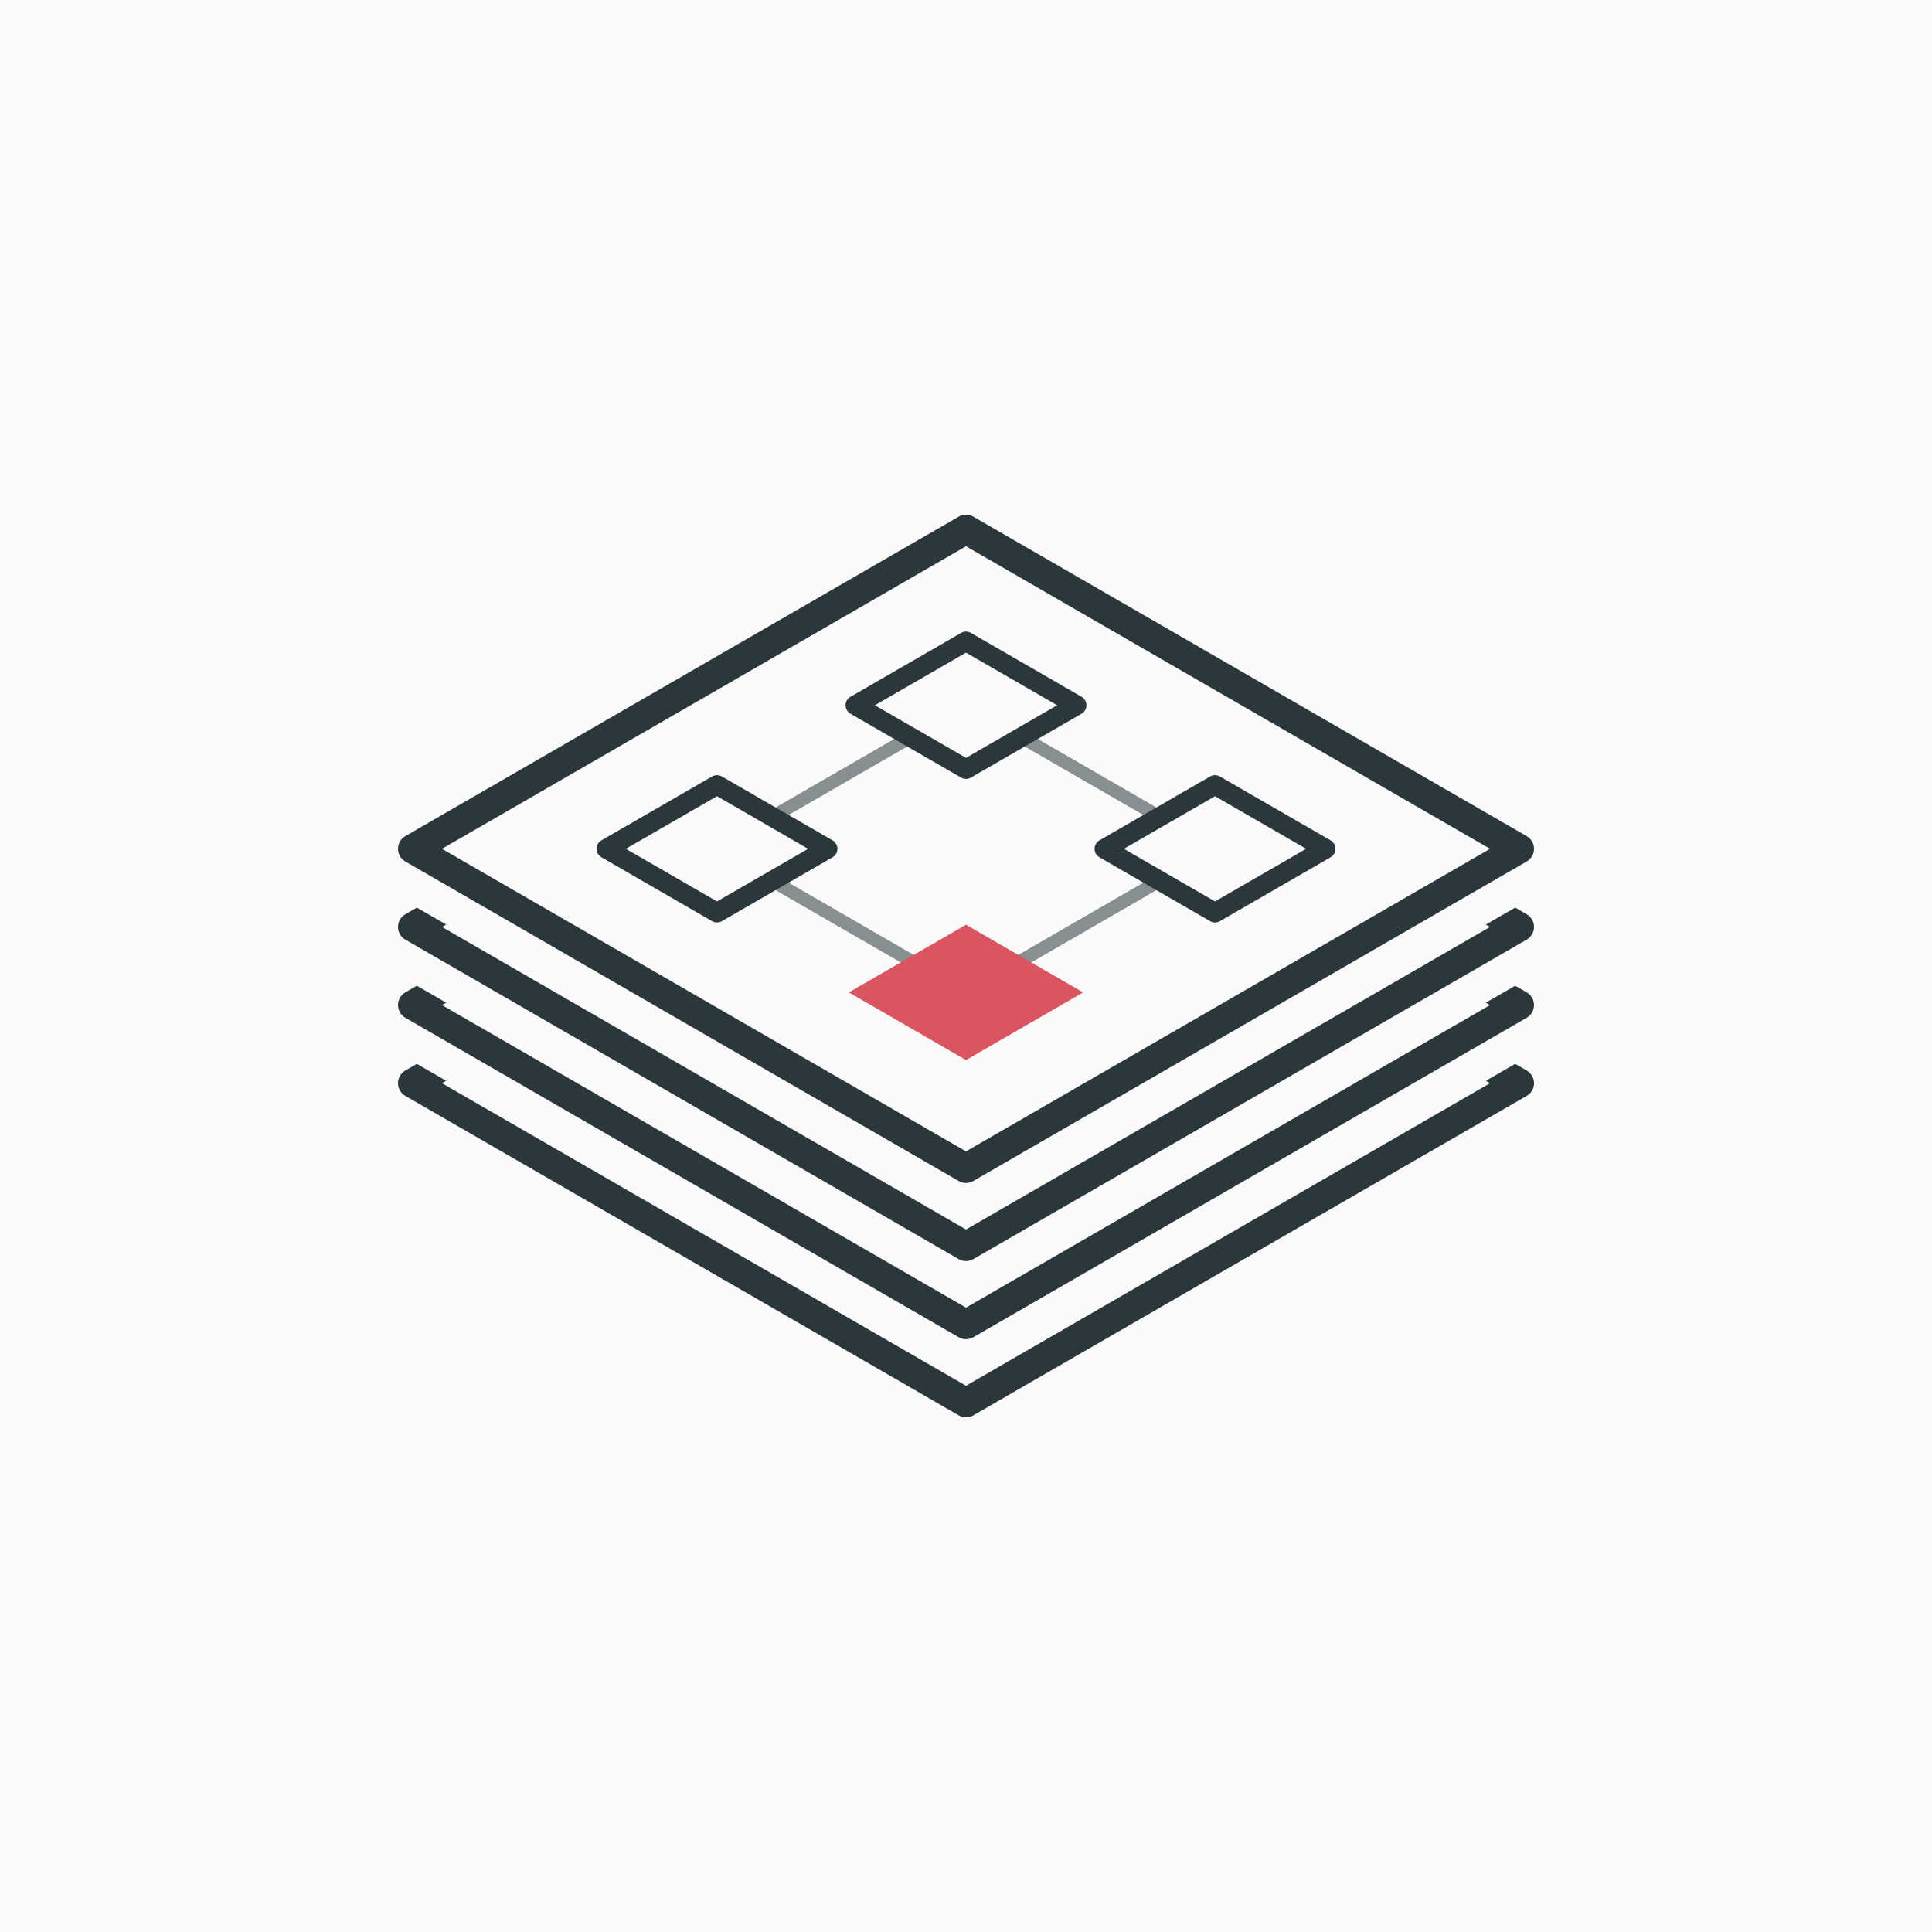
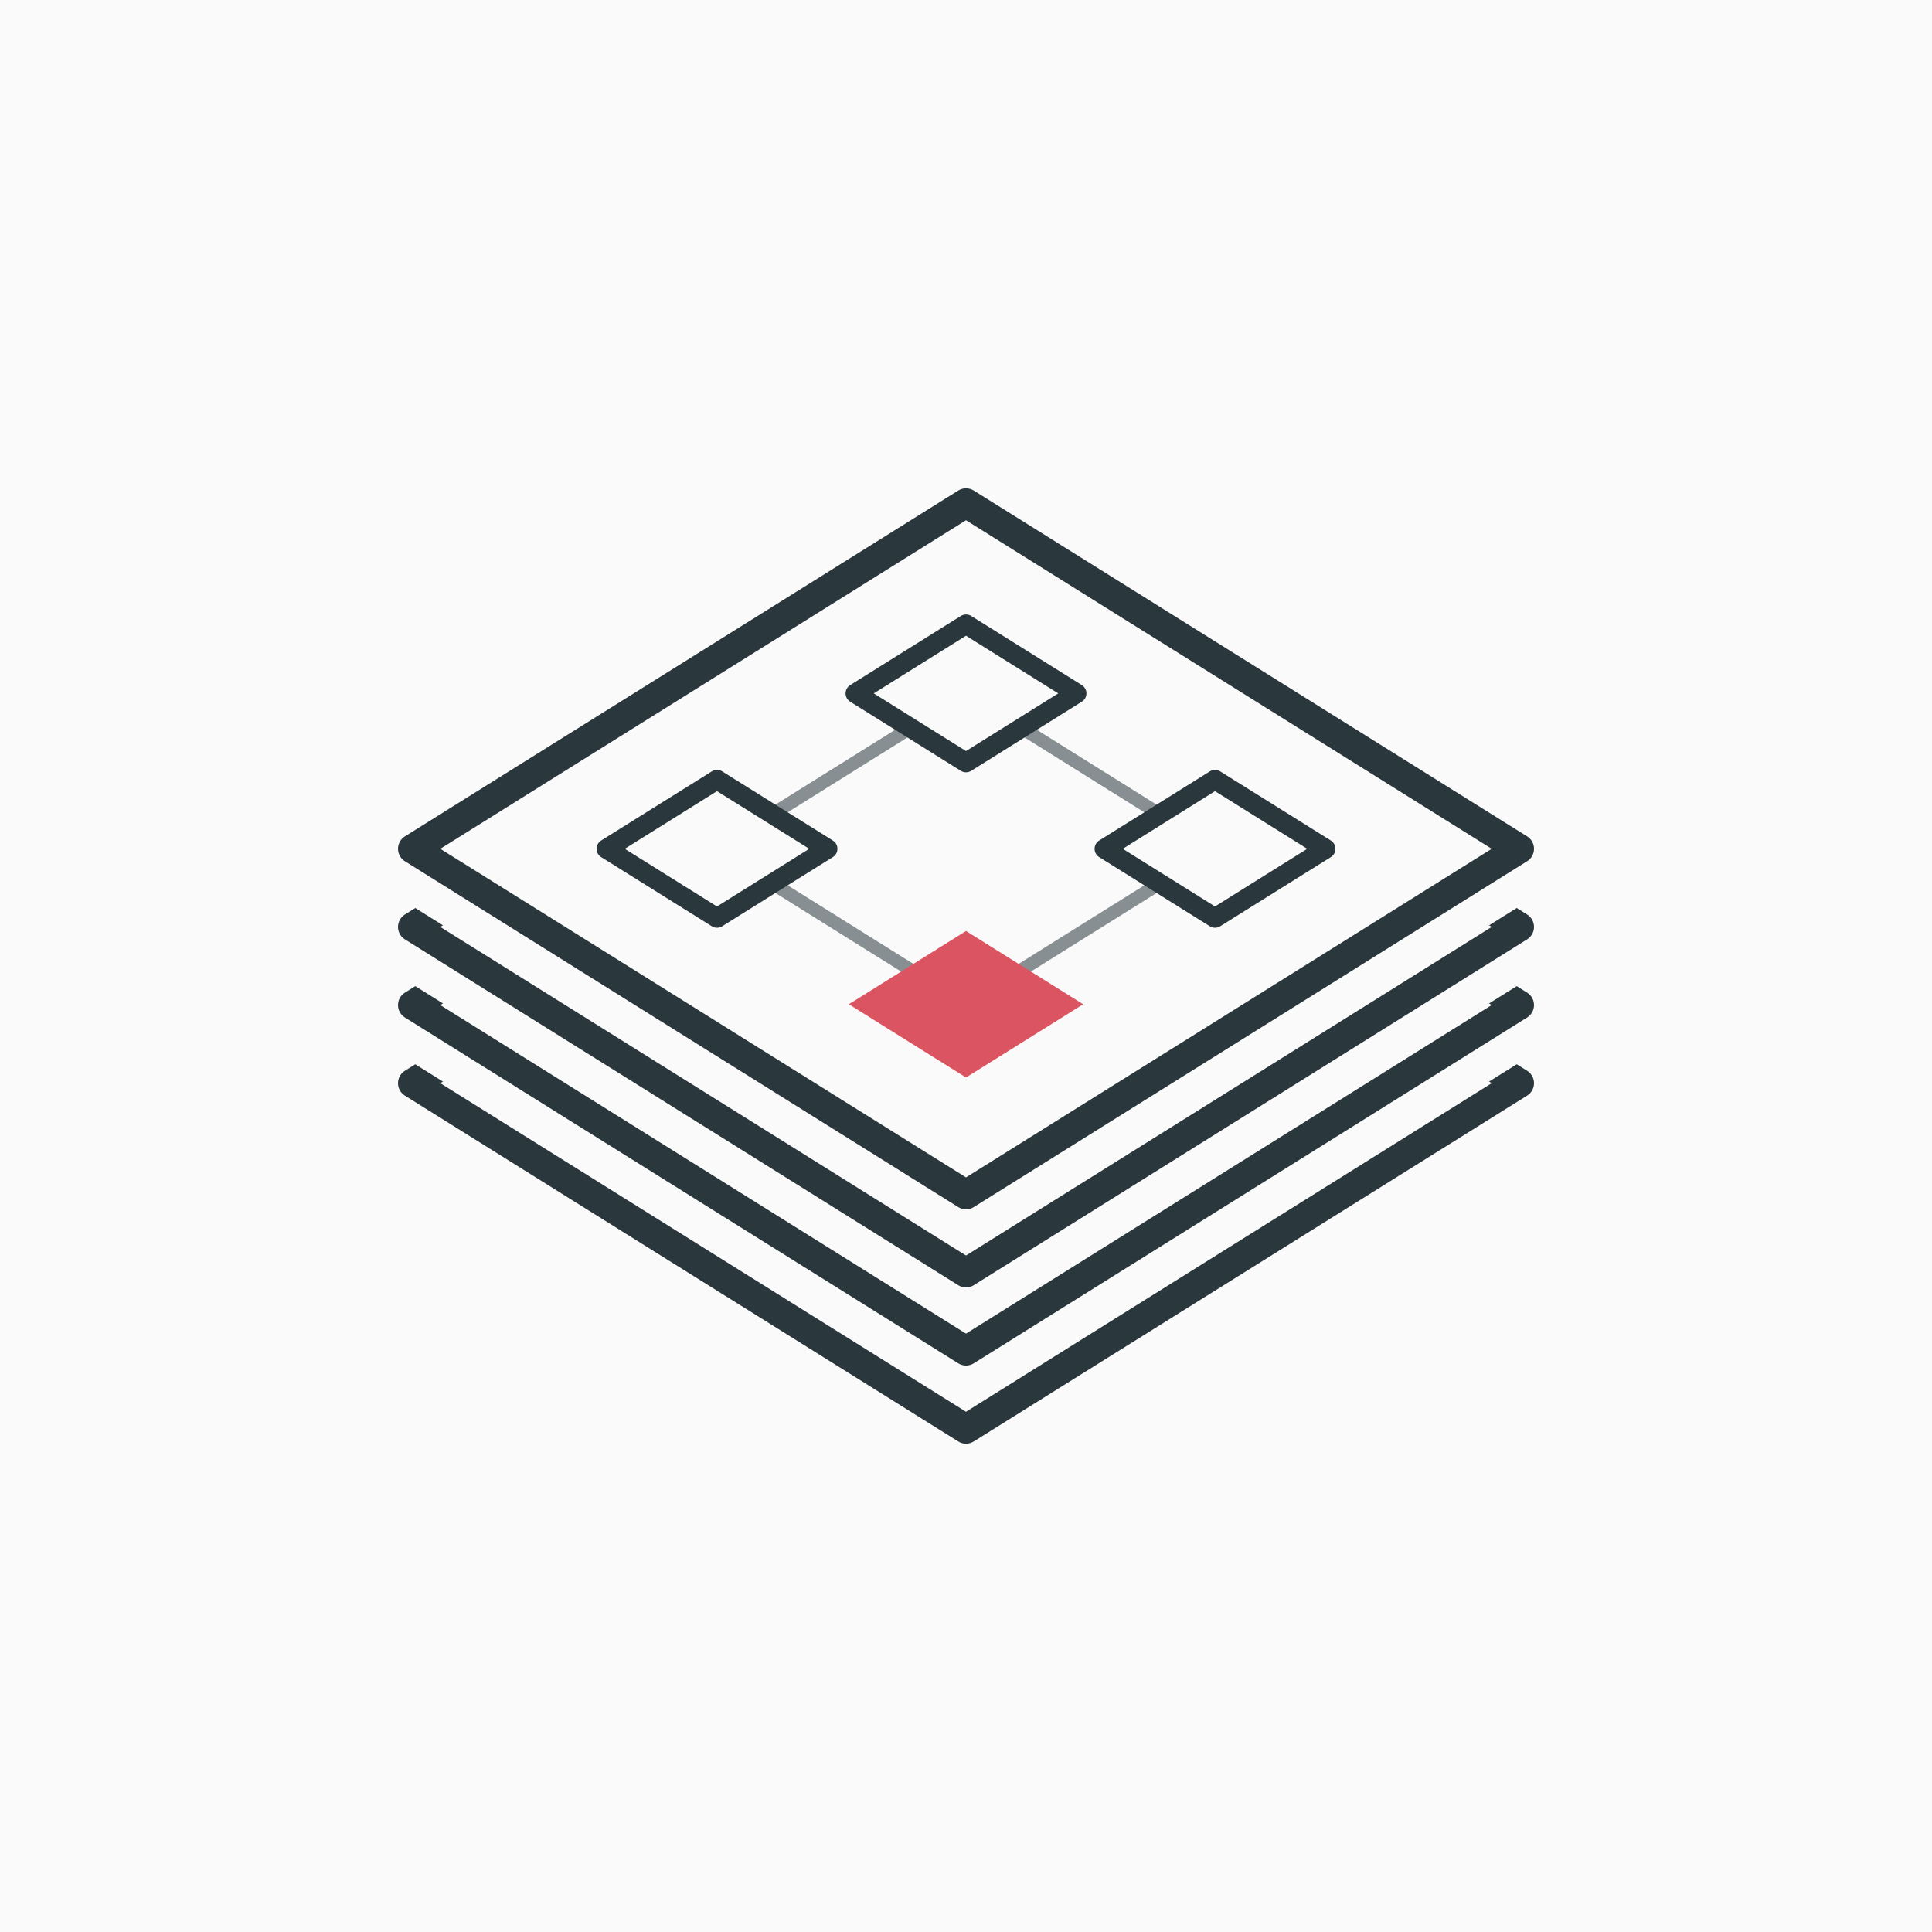
<svg xmlns="http://www.w3.org/2000/svg" viewBox="0 0 1000 1000" width="1000" height="1000" role="img" aria-label="Tessaract Systems">
  <defs>
    <mask id="a1_um0" maskUnits="userSpaceOnUse" x="0" y="0" width="760" height="610">
      <rect x="0" y="0" width="760" height="610" fill="#fff" />
-       <polygon points="200,218.85 370,317 200,415.15 30,317" fill="#000" stroke="#000" stroke-width="30" stroke-linejoin="round" />
-       <polygon points="200,194.85 370,293 200,391.15 30,293" fill="#000" stroke="#000" stroke-width="30" stroke-linejoin="round" />
-       <polygon points="200,170.85 370,269 200,367.15 30,269" fill="#000" stroke="#000" stroke-width="30" stroke-linejoin="round" />
+       <polygon points="200,210.75 370,317 200,423.25 30,317" fill="#000" stroke="#000" stroke-width="30" stroke-linejoin="round" />
+       <polygon points="200,186.75 370,293 200,399.25 30,293" fill="#000" stroke="#000" stroke-width="30" stroke-linejoin="round" />
+       <polygon points="200,162.75 370,269 200,375.25 30,269" fill="#000" stroke="#000" stroke-width="30" stroke-linejoin="round" />
    </mask>
    <mask id="a1_um1" maskUnits="userSpaceOnUse" x="0" y="0" width="760" height="610">
      <rect x="0" y="0" width="760" height="610" fill="#fff" />
-       <polygon points="200,194.85 370,293 200,391.15 30,293" fill="#000" stroke="#000" stroke-width="30" stroke-linejoin="round" />
-       <polygon points="200,170.85 370,269 200,367.15 30,269" fill="#000" stroke="#000" stroke-width="30" stroke-linejoin="round" />
+       <polygon points="200,186.75 370,293 200,399.25 30,293" fill="#000" stroke="#000" stroke-width="30" stroke-linejoin="round" />
+       <polygon points="200,162.75 370,269 200,375.25 30,269" fill="#000" stroke="#000" stroke-width="30" stroke-linejoin="round" />
    </mask>
    <mask id="a1_um2" maskUnits="userSpaceOnUse" x="0" y="0" width="760" height="610">
      <rect x="0" y="0" width="760" height="610" fill="#fff" />
-       <polygon points="200,170.85 370,269 200,367.15 30,269" fill="#000" stroke="#000" stroke-width="30" stroke-linejoin="round" />
+       <polygon points="200,162.75 370,269 200,375.25 30,269" fill="#000" stroke="#000" stroke-width="30" stroke-linejoin="round" />
    </mask>
  </defs>
  <rect width="1000" height="1000" fill="#FAFAFA" />
-   <g transform="translate(190,242.82) scale(1.684783) translate(-16,-152.35)">
-     <polygon mask="url(#a1_um0)" points="200,242.85 370,341 200,439.15 30,341" fill="none" stroke="#2A373D" stroke-width="9" stroke-linejoin="round" />
-     <polygon mask="url(#a1_um1)" points="200,218.85 370,317 200,415.15 30,317" fill="none" stroke="#2A373D" stroke-width="9" stroke-linejoin="round" />
-     <polygon mask="url(#a1_um2)" points="200,194.85 370,293 200,391.15 30,293" fill="none" stroke="#2A373D" stroke-width="9" stroke-linejoin="round" />
-     <polygon points="200,170.85 370,269 200,367.15 30,269" fill="none" stroke="#2A373D" stroke-width="9" stroke-linejoin="round" />
-     <polygon points="200,224.83 276.5,269 200,313.17 123.5,269" fill="none" stroke="#2A373D" stroke-width="4" opacity=".55" />
-     <polygon points="200,205.26 234,224.89 200,244.52 166,224.89" fill="#FAFAFA" stroke="#2A373D" stroke-width="6" stroke-linejoin="round" />
-     <polygon points="276.5,249.37 310.5,269 276.5,288.63 242.5,269" fill="#FAFAFA" stroke="#2A373D" stroke-width="6" stroke-linejoin="round" />
-     <polygon points="123.5,249.37 157.5,269 123.5,288.63 89.5,269" fill="#FAFAFA" stroke="#2A373D" stroke-width="6" stroke-linejoin="round" />
-     <polygon points="200,292.32 236,313.11 200,333.89 164,313.11" fill="#DB5461" />
+   <g transform="translate(190,229.17) scale(1.684783) translate(-16,-144.25)">
+     <polygon mask="url(#a1_um0)" points="200,234.75 370,341 200,447.25 30,341" fill="none" stroke="#2A373D" stroke-width="9" stroke-linejoin="round" />
+     <polygon mask="url(#a1_um1)" points="200,210.75 370,317 200,423.25 30,317" fill="none" stroke="#2A373D" stroke-width="9" stroke-linejoin="round" />
+     <polygon mask="url(#a1_um2)" points="200,186.75 370,293 200,399.25 30,293" fill="none" stroke="#2A373D" stroke-width="9" stroke-linejoin="round" />
+     <polygon points="200,162.75 370,269 200,375.25 30,269" fill="none" stroke="#2A373D" stroke-width="9" stroke-linejoin="round" />
+     <polygon points="200,221.19 276.5,269 200,316.81 123.5,269" fill="none" stroke="#2A373D" stroke-width="4" opacity=".55" />
+     <polygon points="200,200 234,221.25 200,242.5 166,221.25" fill="#FAFAFA" stroke="#2A373D" stroke-width="6" stroke-linejoin="round" />
+     <polygon points="276.5,247.75 310.5,269 276.5,290.25 242.5,269" fill="#FAFAFA" stroke="#2A373D" stroke-width="6" stroke-linejoin="round" />
+     <polygon points="123.5,247.75 157.5,269 123.5,290.25 89.5,269" fill="#FAFAFA" stroke="#2A373D" stroke-width="6" stroke-linejoin="round" />
+     <polygon points="200,294.25 236,316.75 200,339.25 164,316.75" fill="#DB5461" />
  </g>
</svg>
